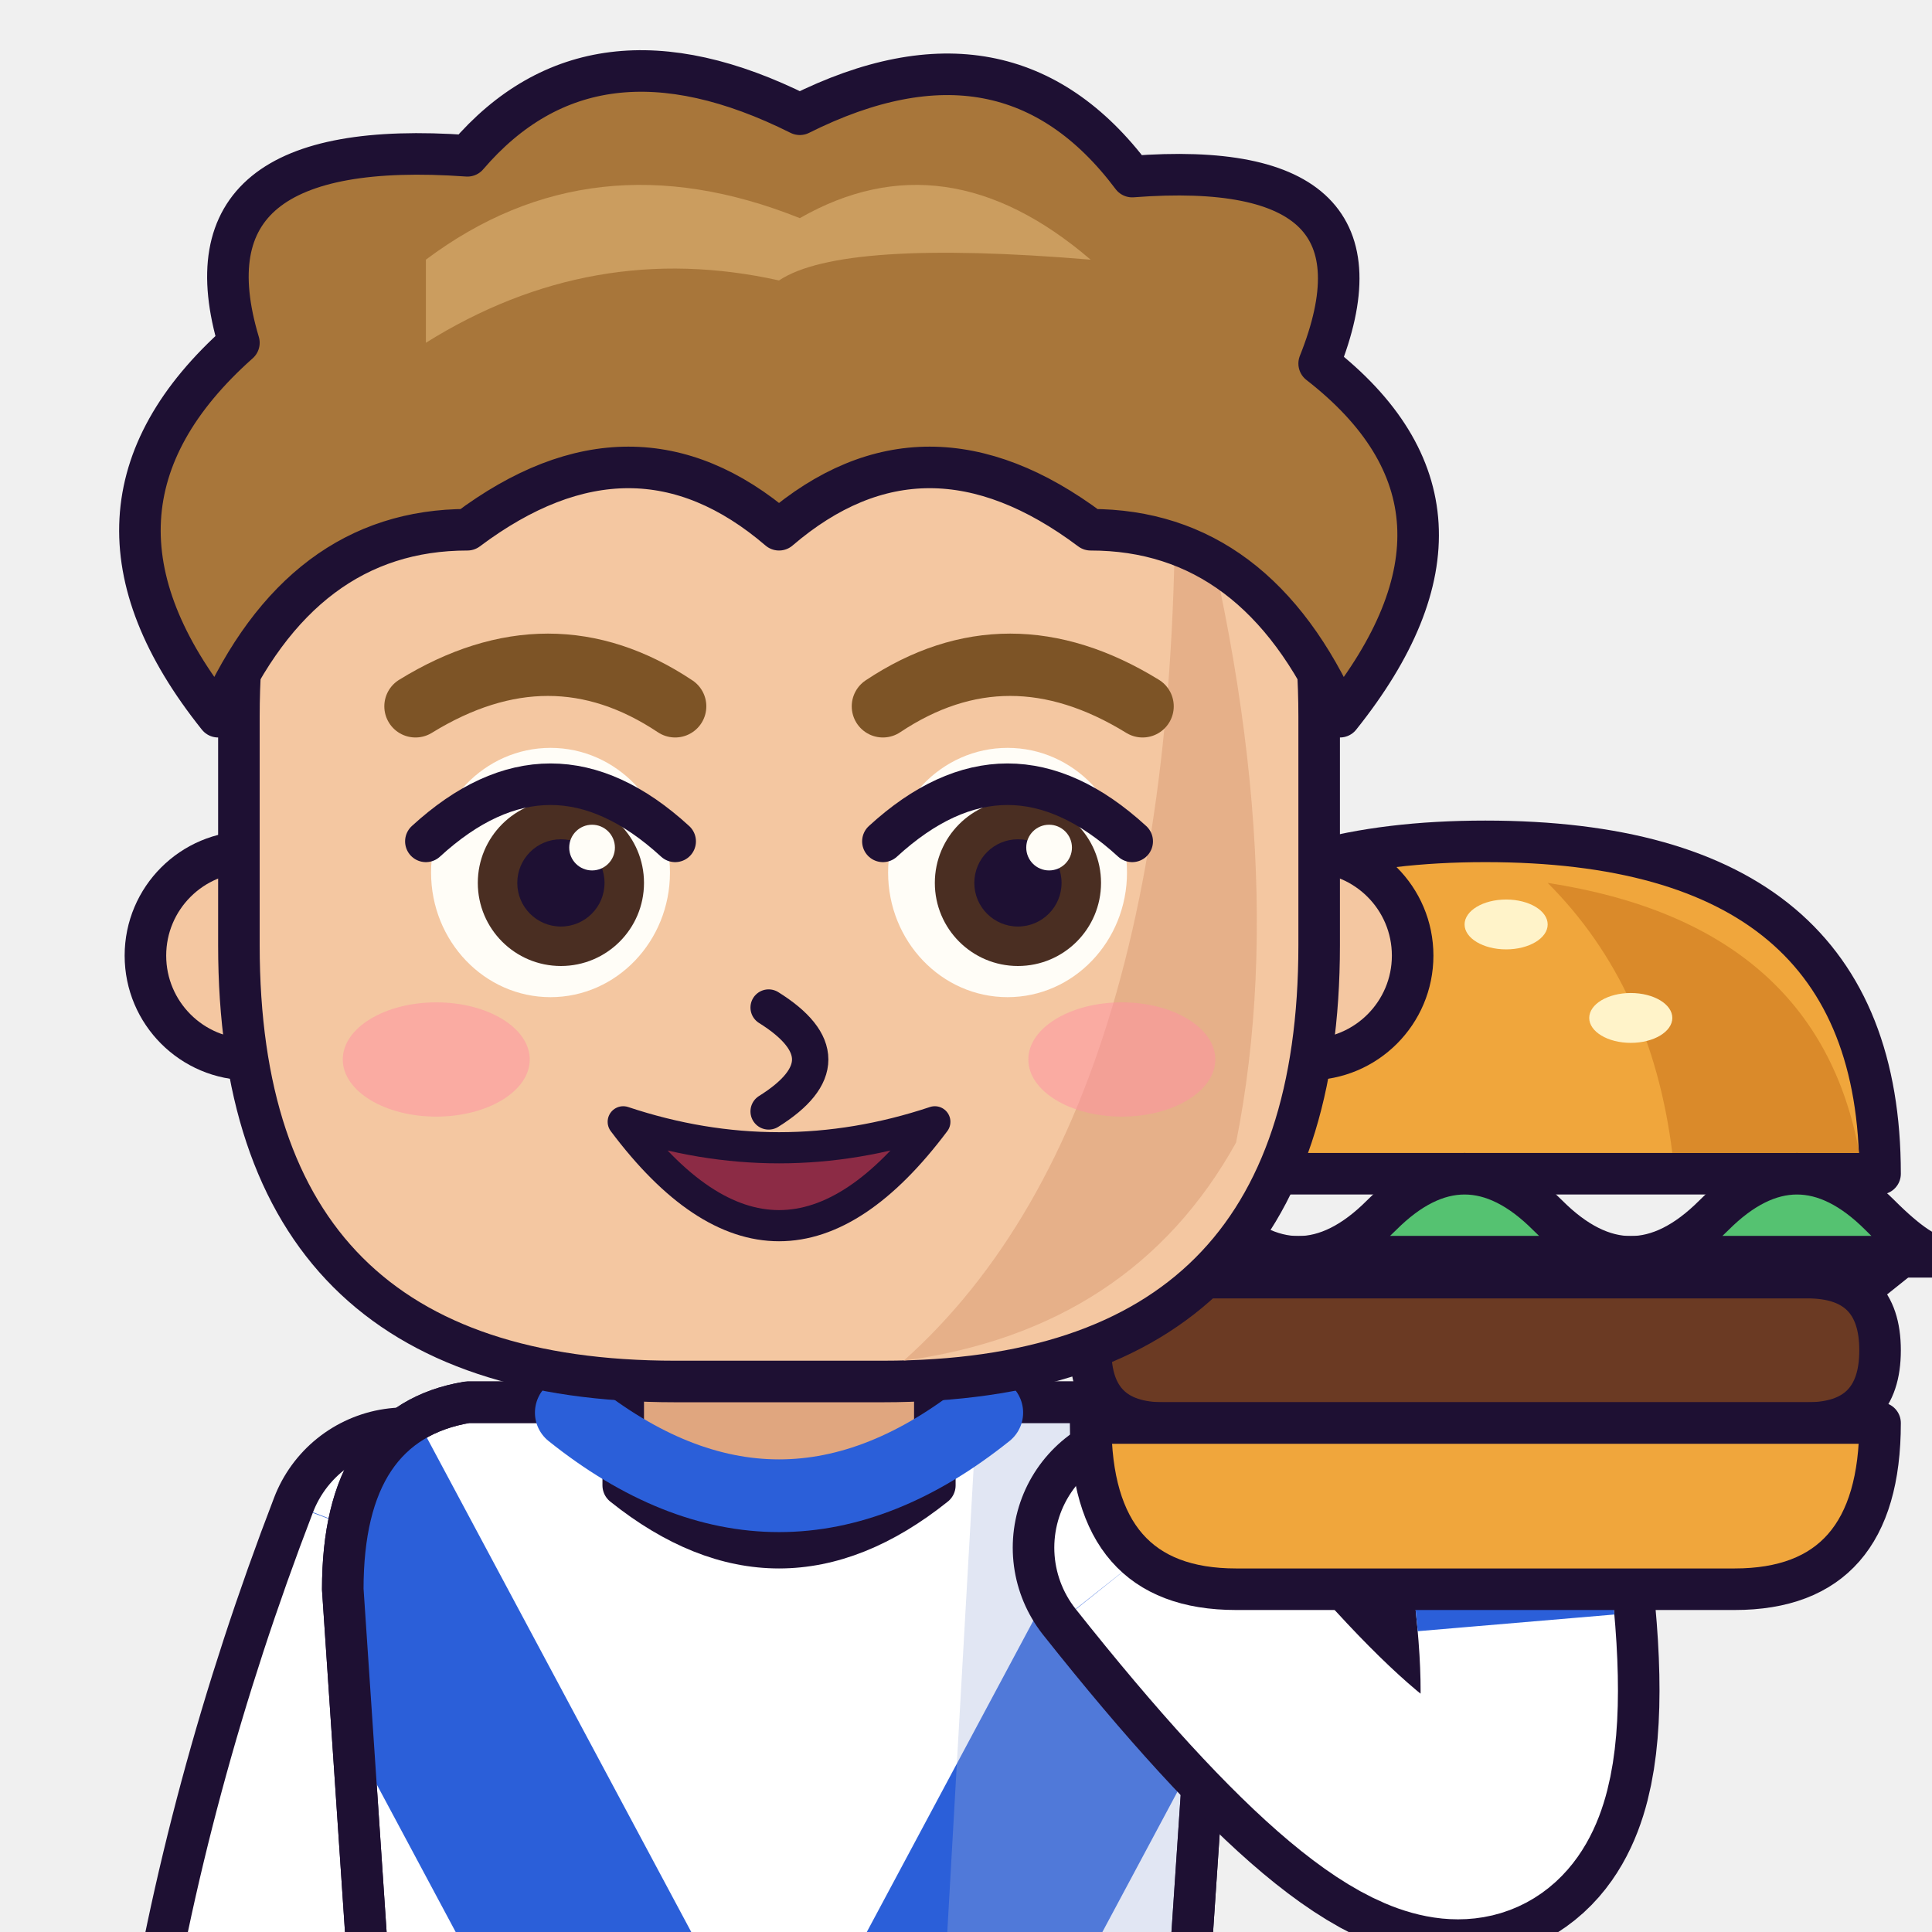
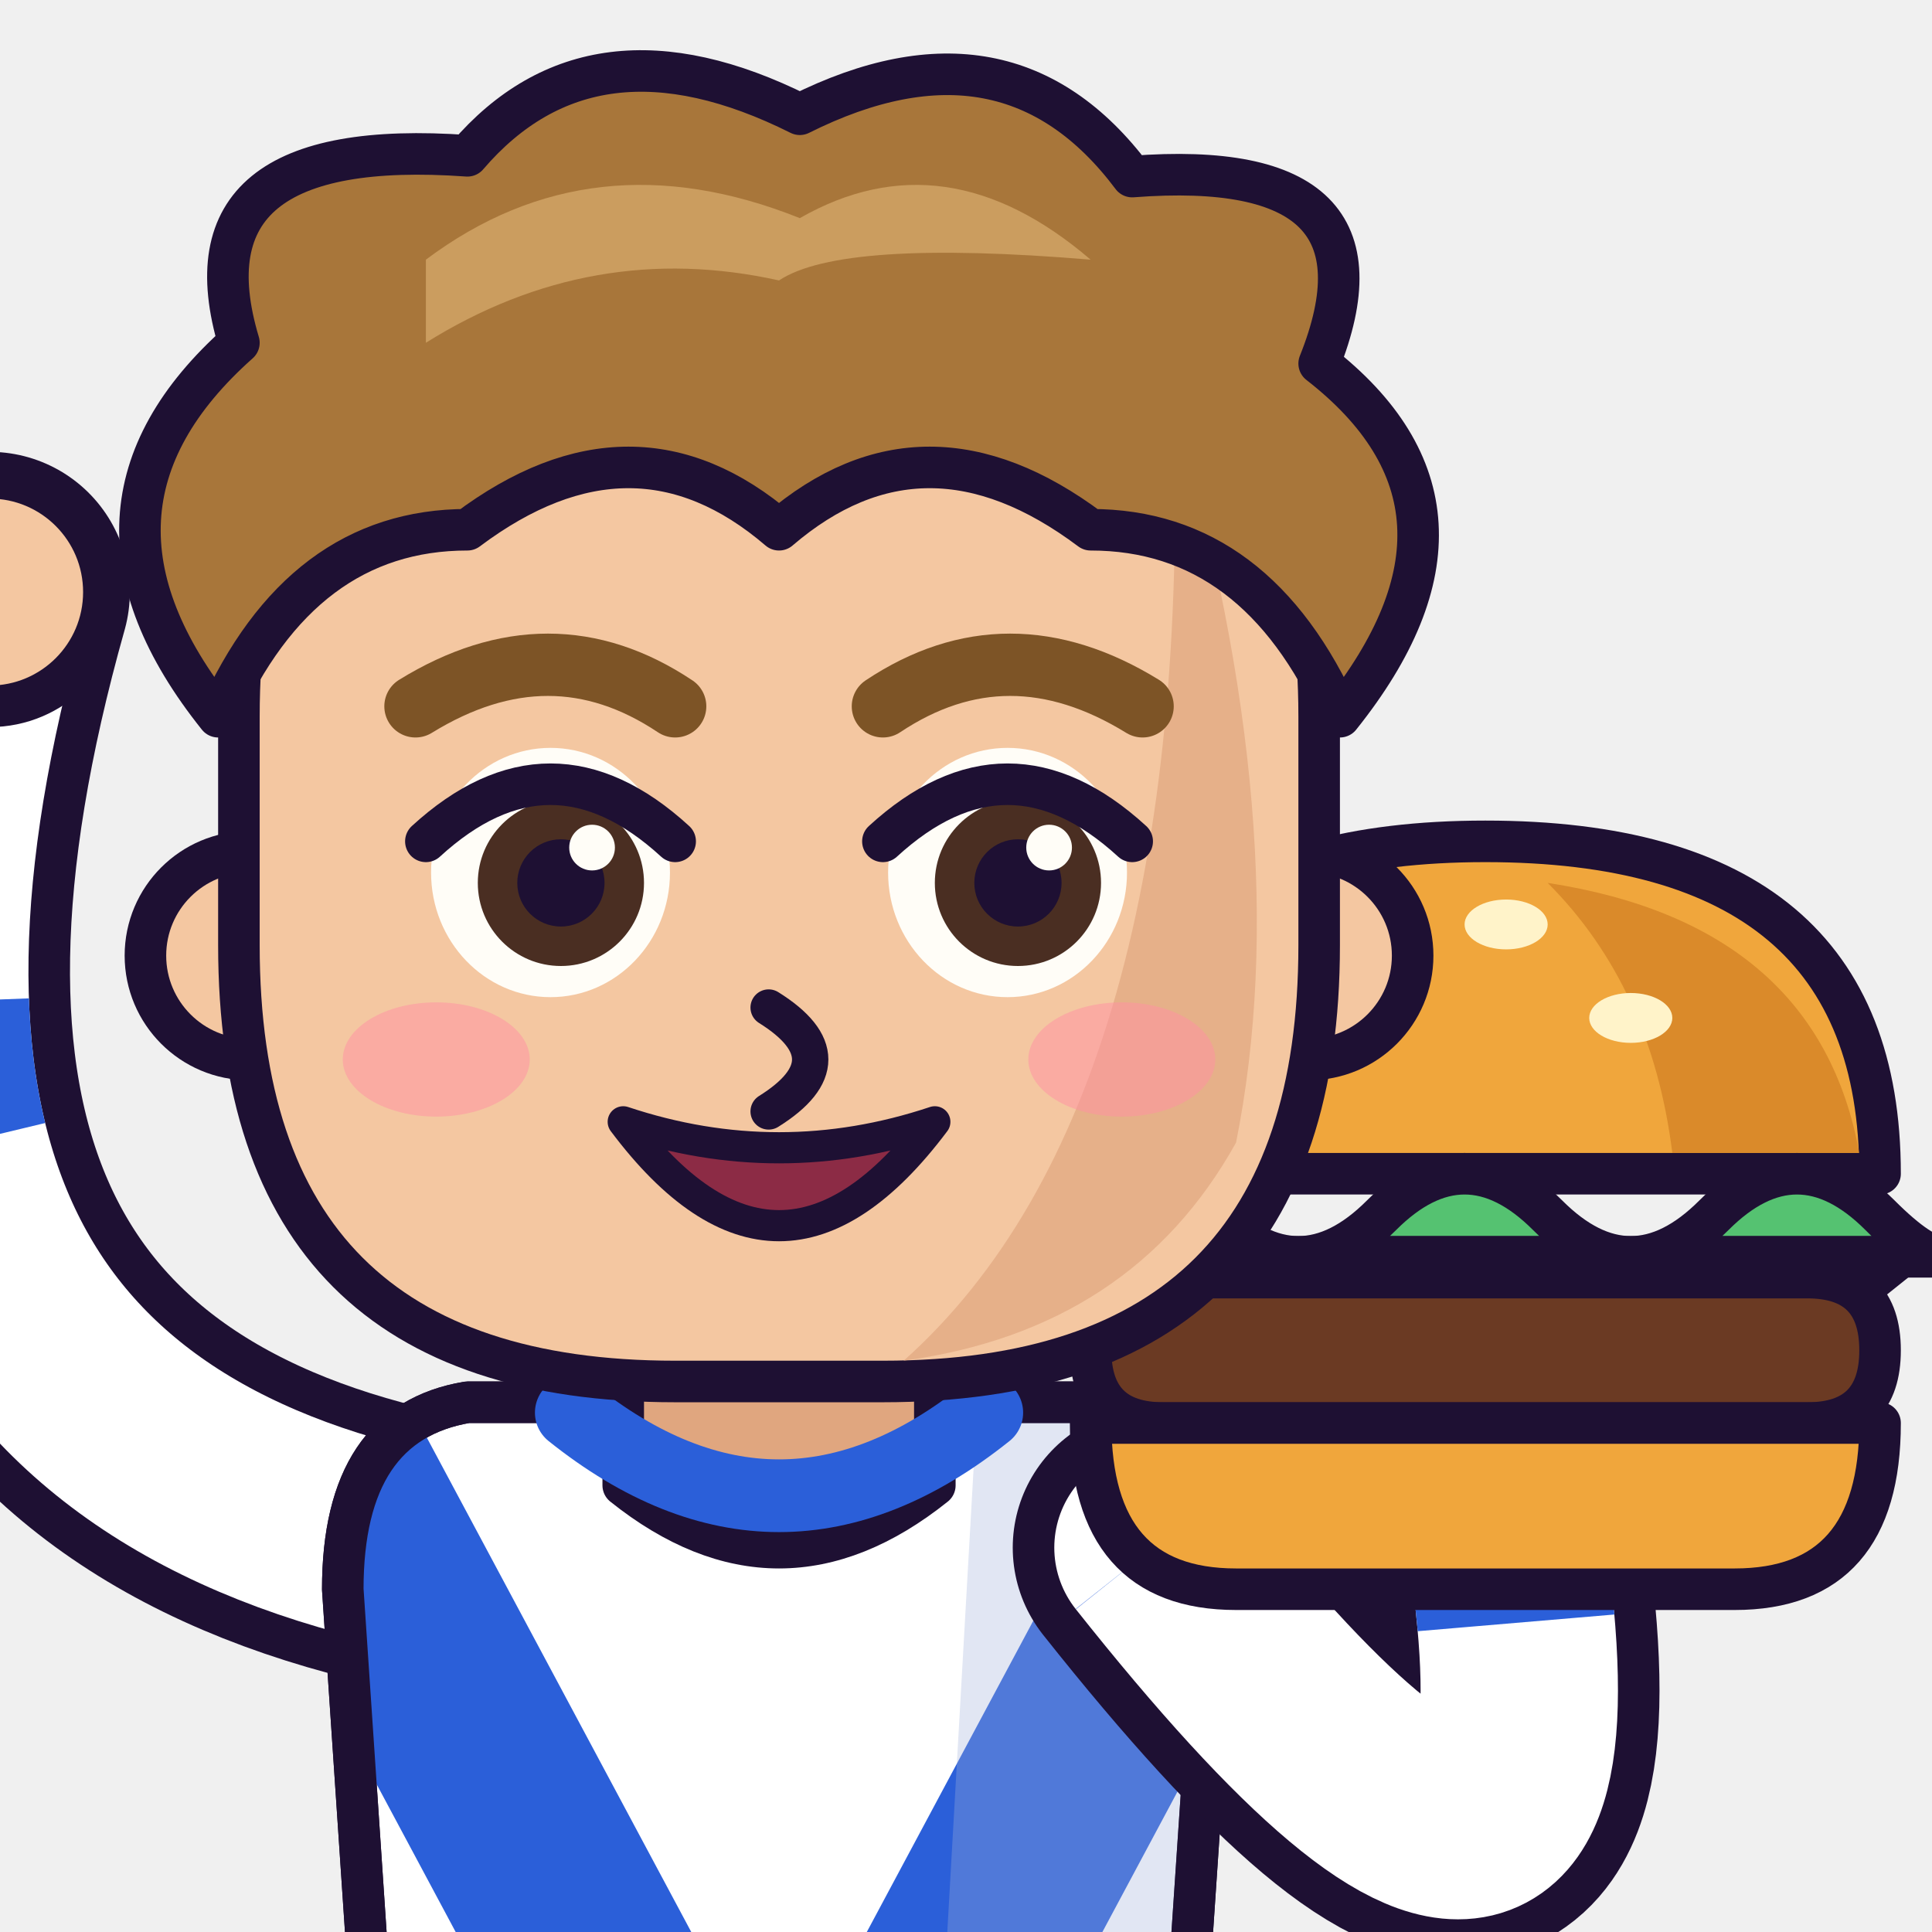
<svg xmlns="http://www.w3.org/2000/svg" viewBox="55 2 186 186" role="img" aria-label="Agusmaxi">
  <ellipse cx="130" cy="410" rx="67" ry="7" fill="#1E1033" opacity="0.28" />
  <path d="M98 279L95 396H127L125 305L125 279Z" fill="#2B5FD9" stroke="#1E1033" stroke-width="4" stroke-linejoin="round" stroke-linecap="round" />
  <path d="M162 279L165 396H133L135 305L135 279Z" fill="#2B5FD9" stroke="#1E1033" stroke-width="4" stroke-linejoin="round" stroke-linecap="round" />
  <path d="M137 307L141 394H163L159 285Z" fill="#183A90" opacity="0.55" />
  <path d="M122 408v-13q0 -7 -7 -7h-12q-18.6 3 -28 14q-2 3 0 6z" fill="#FFFFFF" stroke="#1E1033" stroke-width="4" stroke-linejoin="round" stroke-linecap="round" />
  <path d="M138 408v-13q0 -7 7 -7h12q18.6 3 28 14q2 3 0 6z" fill="#FFFFFF" stroke="#1E1033" stroke-width="4" stroke-linejoin="round" stroke-linecap="round" />
-   <path d="M94 151Q74 203 78 255" fill="none" stroke="#1E1033" stroke-width="27" stroke-linecap="round" />
-   <path d="M94 151Q74 203 78 255" fill="none" stroke="#FFFFFF" stroke-width="19" stroke-linecap="round" />
-   <path d="M94 151Q74 203 78 255" fill="none" stroke="#2B5FD9" stroke-width="19" stroke-linecap="butt" stroke-dasharray="0 62 14 400" />
-   <circle cx="78" cy="255" r="11" fill="#F4C7A1" stroke="#1E1033" stroke-width="4" stroke-linejoin="round" stroke-linecap="round" />
+   <path d="M94 151Q32 137 54 59" fill="none" stroke="#1E1033" stroke-width="27" stroke-linecap="round" />
+   <path d="M94 151Q32 137 54 59" fill="none" stroke="#FFFFFF" stroke-width="19" stroke-linecap="round" />
+   <path d="M94 151Q32 137 54 59" fill="none" stroke="#2B5FD9" stroke-width="19" stroke-linecap="butt" stroke-dasharray="0 62 14 400" />
+   <circle cx="54" cy="59" r="11" fill="#F4C7A1" stroke="#1E1033" stroke-width="4" stroke-linejoin="round" stroke-linecap="round" />
  <clipPath id="torso">
    <path d="M100 137Q88 139 88 155L97 289Q130 295 163 289L172 155Q172 139 160 137Z" />
  </clipPath>
  <path d="M100 137Q88 139 88 155L97 289Q130 295 163 289L172 155Q172 139 160 137Z" fill="#FFFFFF" stroke="#1E1033" stroke-width="4" stroke-linejoin="round" stroke-linecap="round" />
  <g clip-path="url(#torso)">
    <path d="M84 139L130 225L176 139" fill="none" stroke="#2B5FD9" stroke-width="20" />
    <path d="M149.32 133H178V299H139.9Z" fill="#9FB0D8" opacity="0.32" />
  </g>
  <path d="M100 137Q88 139 88 155L97 289Q130 295 163 289L172 155Q172 139 160 137Z" fill="none" stroke="#1E1033" stroke-width="4" stroke-linejoin="round" stroke-linecap="round" />
  <path d="M115 129h30v16q-15 12 -30 0z" fill="#E0A67F" stroke="#1E1033" stroke-width="4" stroke-linejoin="round" stroke-linecap="round" />
  <path d="M110 138q20 16 40 0" fill="none" stroke="#2B5FD9" stroke-width="7" stroke-linecap="round" />
  <path d="M166 151Q212 209 198 139" fill="none" stroke="#1E1033" stroke-width="27" stroke-linecap="round" />
  <path d="M166 151Q212 209 198 139" fill="none" stroke="#FFFFFF" stroke-width="19" stroke-linecap="round" />
  <path d="M166 151Q212 209 198 139" fill="none" stroke="#2B5FD9" stroke-width="19" stroke-linecap="butt" stroke-dasharray="0 62 14 400" />
  <circle cx="198" cy="139" r="11" fill="#F4C7A1" stroke="#1E1033" stroke-width="4" stroke-linejoin="round" stroke-linecap="round" />
  <path d="M160 115q0 -32 38 -32t38 32z" fill="#F0A63C" stroke="#1E1033" stroke-width="4" stroke-linejoin="round" stroke-linecap="round" />
  <path d="M204 87q26 4 30 26h-18q-2 -16 -12 -26z" fill="#D07F22" opacity="0.7" />
  <ellipse cx="184" cy="96" rx="4" ry="2.4" fill="#FFF3C9" />
  <ellipse cx="200" cy="91" rx="4" ry="2.4" fill="#FFF3C9" />
  <ellipse cx="212" cy="100" rx="4" ry="2.4" fill="#FFF3C9" />
  <path d="M156 119q8 -8 16 0t16 0t16 0t16 0t16 0t8 0v4h-88z" fill="#55C271" stroke="#1E1033" stroke-width="4" stroke-linejoin="round" stroke-linecap="round" />
  <path d="M158 123h80l-10 8l-10 -6h-60z" fill="#FFD12F" stroke="#1E1033" stroke-width="4" stroke-linejoin="round" stroke-linecap="round" />
  <path d="M167 125h62q7 0 7 7v0q0 7 -7 7h-62q-7 0 -7 -7v-0q0 -7 7 -7z" fill="#6B3A23" stroke="#1E1033" stroke-width="4" stroke-linejoin="round" stroke-linecap="round" />
  <path d="M160 139h76q0 16 -14 16h-48q-14 0 -14 -16z" fill="#F0A63C" stroke="#1E1033" stroke-width="4" stroke-linejoin="round" stroke-linecap="round" />
  <circle cx="79" cy="94" r="10" fill="#F4C7A1" stroke="#1E1033" stroke-width="4" stroke-linejoin="round" stroke-linecap="round" />
  <circle cx="181" cy="94" r="10" fill="#F4C7A1" stroke="#1E1033" stroke-width="4" stroke-linejoin="round" stroke-linecap="round" />
  <path d="M120 29h20q42 0 42 42v22q0 42 -42 42h-20q-42 0 -42 -42v-22q0 -42 42 -42z" fill="#F4C7A1" stroke="#1E1033" stroke-width="4" stroke-linejoin="round" stroke-linecap="round" />
  <path d="M168 41Q180 82 174 112Q164 130 142 133Q170 108 168 41Z" fill="#E0A67F" opacity="0.7" />
  <ellipse cx="97" cy="104" rx="9" ry="5.5" fill="#FF8FA3" opacity="0.5" />
  <ellipse cx="163" cy="104" rx="9" ry="5.5" fill="#FF8FA3" opacity="0.5" />
  <ellipse cx="108" cy="86" rx="11.5" ry="12" fill="#FFFDF7" />
  <circle cx="109" cy="87" r="8" fill="#4A2E22" />
  <circle cx="109" cy="87" r="4.2" fill="#1E1033" />
  <circle cx="112" cy="83.6" r="2.2" fill="#FFFDF7" />
  <path d="M96 83Q108 72 120 83" fill="none" stroke="#1E1033" stroke-width="4" stroke-linecap="round" stroke-linejoin="round" />
  <ellipse cx="152" cy="86" rx="11.5" ry="12" fill="#FFFDF7" />
  <circle cx="153" cy="87" r="8" fill="#4A2E22" />
  <circle cx="153" cy="87" r="4.2" fill="#1E1033" />
  <circle cx="156" cy="83.6" r="2.2" fill="#FFFDF7" />
  <path d="M140 83Q152 72 164 83" fill="none" stroke="#1E1033" stroke-width="4" stroke-linecap="round" stroke-linejoin="round" />
  <path d="M120 70Q108 62 95 70" fill="none" stroke="#7D5426" stroke-width="6" stroke-linecap="round" stroke-linejoin="round" />
  <path d="M140 70Q152 62 165 70" fill="none" stroke="#7D5426" stroke-width="6" stroke-linecap="round" stroke-linejoin="round" />
  <path d="M129 99q8 5 0 10" fill="none" stroke="#1E1033" stroke-width="3.5" stroke-linecap="round" stroke-linejoin="round" />
  <path d="M115 110q15 20 30 0q-15 5 -30 0z" fill="#8C2B45" stroke="#1E1033" stroke-width="3" stroke-linejoin="round" stroke-linecap="round" />
  <path d="M76 71Q60 51 78 35Q72 15 100 17Q112 3 132 13Q152 3 164 19Q190 17 182 37Q200 51 184 71Q176 53 160 53Q144 41 130 53Q116 41 100 53Q84 53 76 71Z" fill="#A8763A" stroke="#1E1033" stroke-width="4" stroke-linejoin="round" stroke-linecap="round" />
  <path d="M96 27Q112 15 132 23Q146 15 160 27Q136 25 130 29Q112 25 96 35Z" fill="#D1A365" opacity="0.85" />
</svg>
